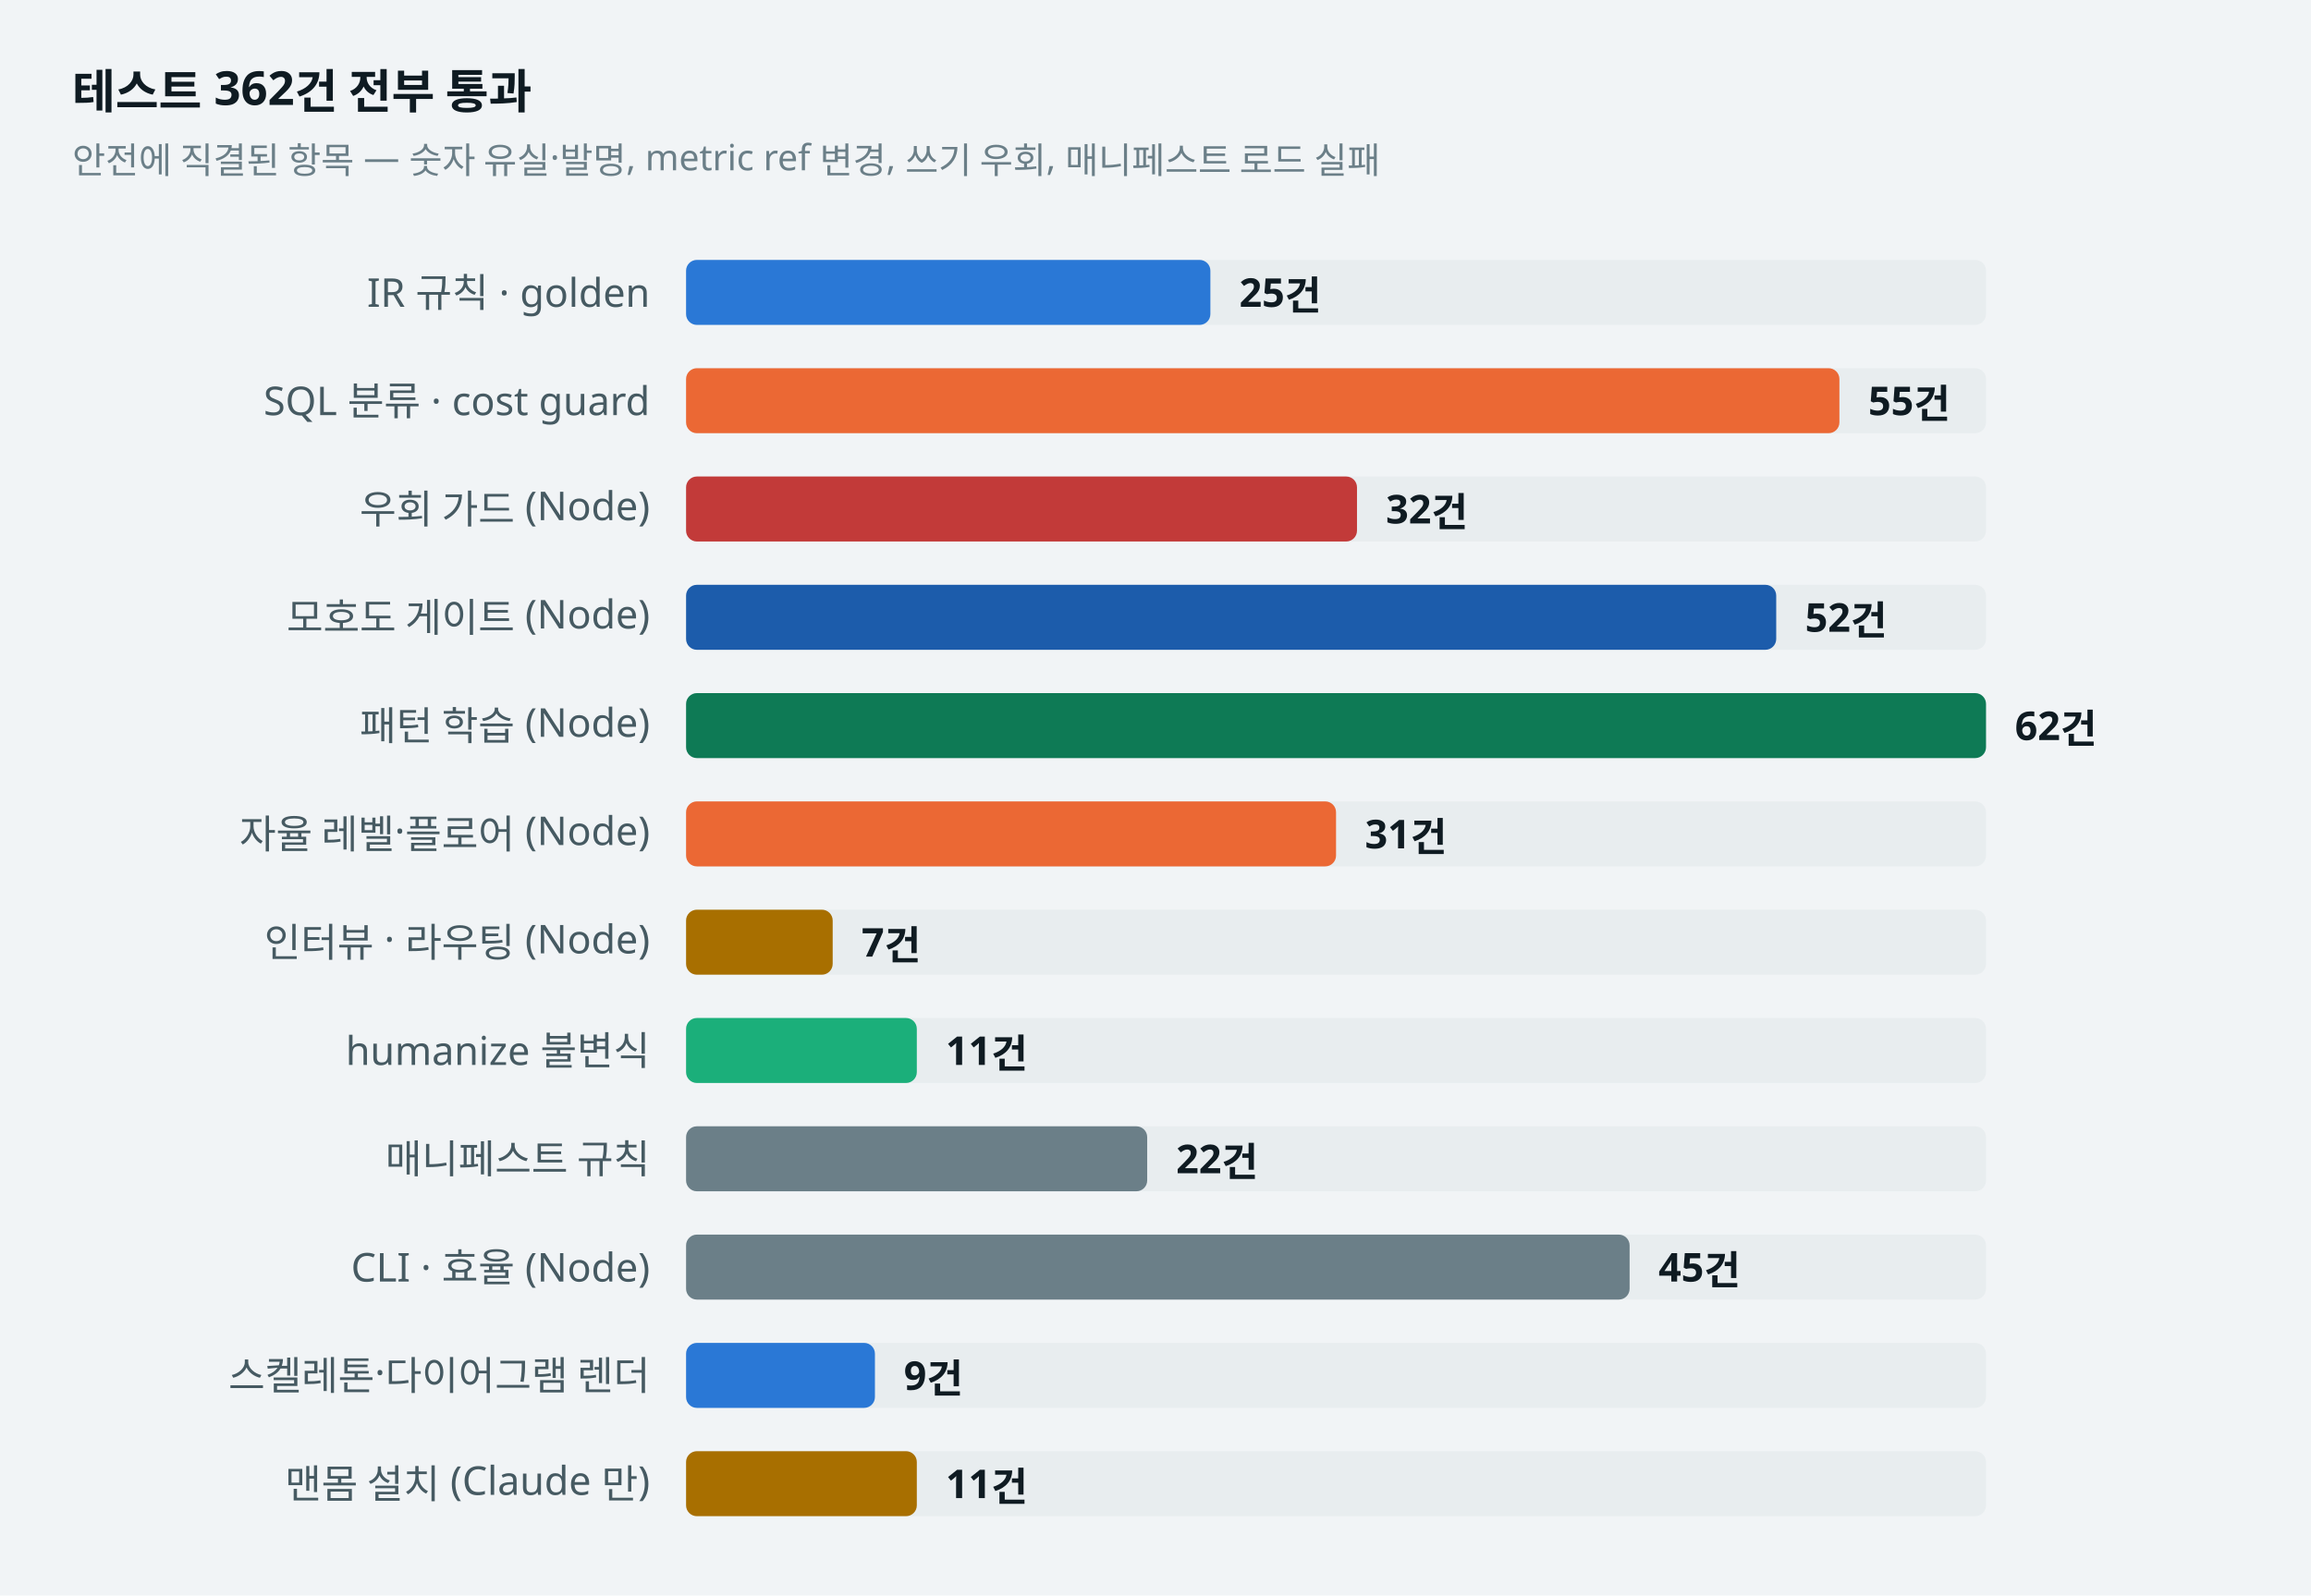
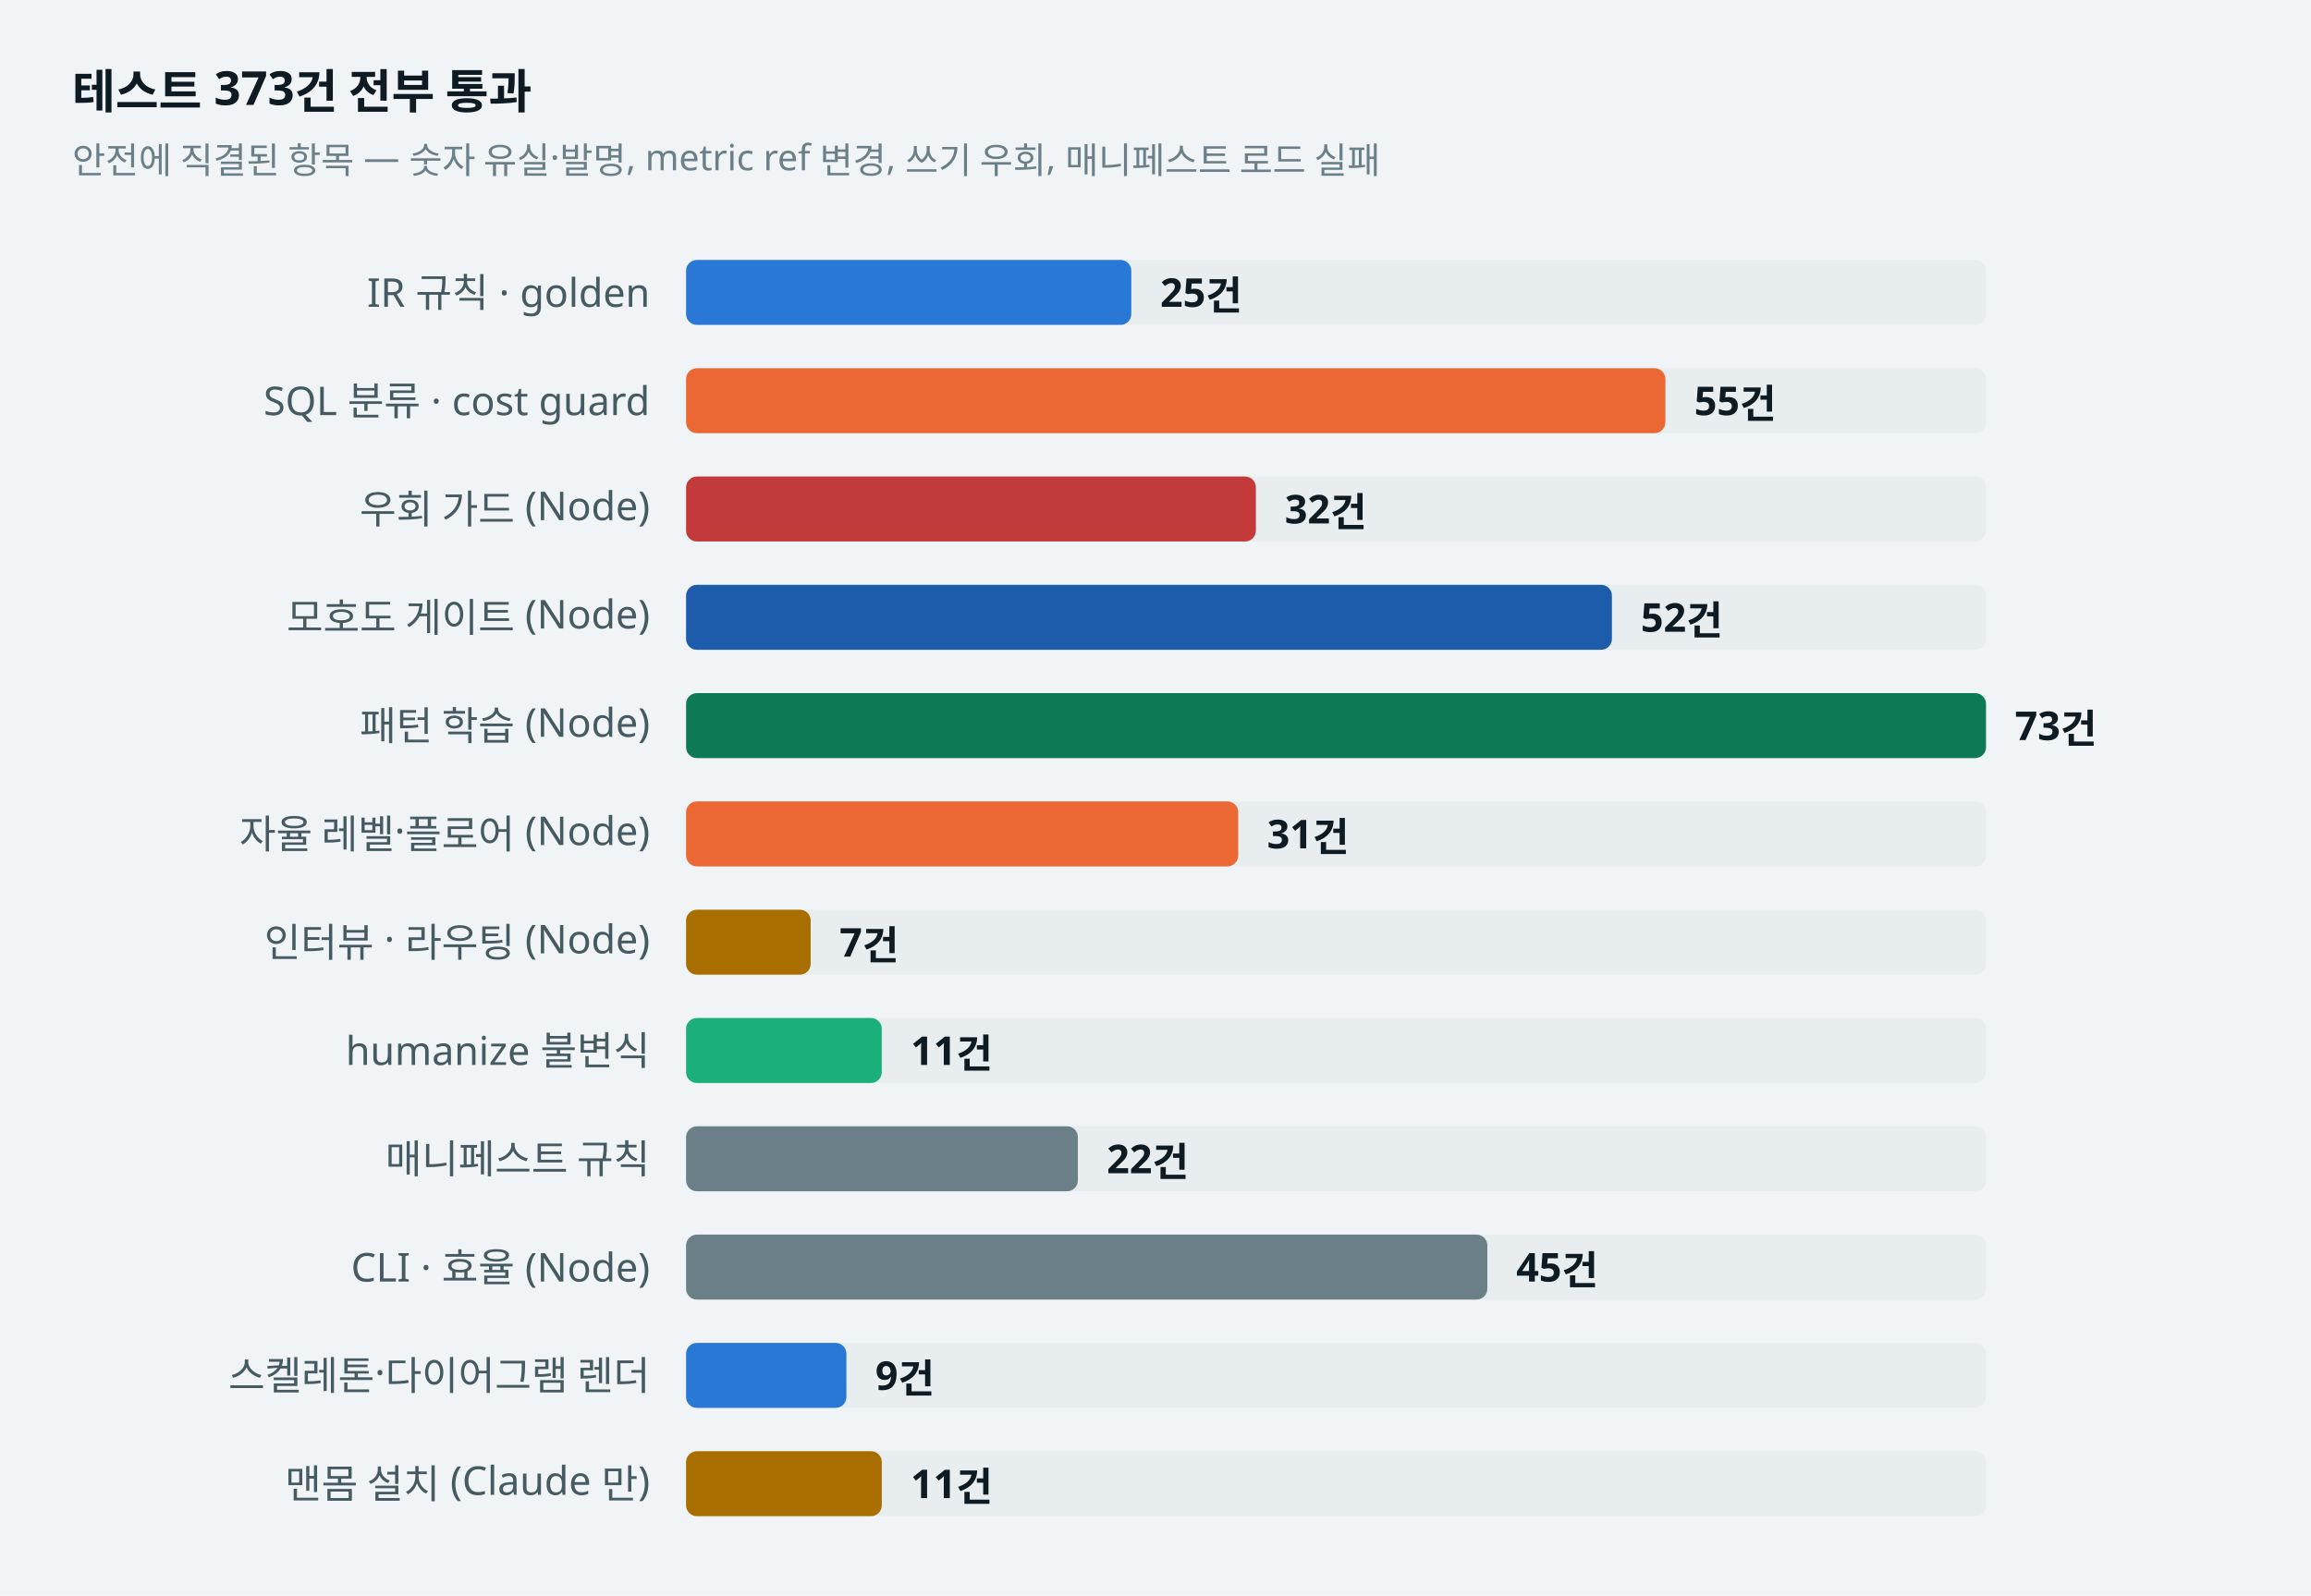
<svg xmlns="http://www.w3.org/2000/svg" viewBox="0 0 640 442" width="640" height="442" role="img" aria-label="som test suites">
  <rect width="640" height="442" fill="#f1f4f6" />
  <defs>
    <marker id="ar" markerWidth="9" markerHeight="7" refX="8.5" refY="3.5" orient="auto">
      <path d="M0,0 L9,3.5 L0,7 Z" fill="#b6c4c9" />
    </marker>
    <marker id="ar-acc" markerWidth="9" markerHeight="7" refX="8.5" refY="3.5" orient="auto">
      <path d="M0,0 L9,3.5 L0,7 Z" fill="#1c5cab" />
    </marker>
    <marker id="ar-good" markerWidth="9" markerHeight="7" refX="8.5" refY="3.5" orient="auto">
      <path d="M0,0 L9,3.5 L0,7 Z" fill="#0e7a55" />
    </marker>
    <marker id="ar-crit" markerWidth="9" markerHeight="7" refX="8.5" refY="3.5" orient="auto">
      <path d="M0,0 L9,3.5 L0,7 Z" fill="#c23a39" />
    </marker>
  </defs>
-   <text x="20" y="30" text-anchor="start" font-family="IBM Plex Sans KR, Malgun Gothic, system-ui, sans-serif" font-size="13" font-weight="650" fill="#0f1b22">테스트 362건 전부 통과</text>
+   <text x="20" y="30" text-anchor="start" font-family="IBM Plex Sans KR, Malgun Gothic, system-ui, sans-serif" font-size="13" font-weight="650" fill="#0f1b22">테스트 373건 전부 통과</text>
  <text x="20" y="48" text-anchor="start" font-family="IBM Plex Sans KR, Malgun Gothic, system-ui, sans-serif" font-size="10" font-weight="400" fill="#6b7f88">안전에 직결된 항목 — 숫자 유실·발명, metric ref 변경, 쓰기 우회, 매니페스트 로드 실패</text>
  <text x="180" y="85.0" text-anchor="end" font-family="IBM Plex Sans KR, Malgun Gothic, system-ui, sans-serif" font-size="11" fill="#465a62">IR 규칙 · golden</text>
  <rect x="190" y="72" width="360" height="18" rx="3" fill="#e8edef" />
-   <rect x="190" y="72" width="145.2" height="18" rx="3" fill="#2a78d6" />
-   <text x="343.2" y="85.0" font-family="IBM Plex Sans KR, Malgun Gothic, system-ui, sans-serif" font-size="11" font-weight="650" fill="#0f1b22">25건</text>
+   <rect x="190" y="72" width="123.3" height="18" rx="3" fill="#2a78d6" />
+   <text x="321.3" y="85.0" font-family="IBM Plex Sans KR, Malgun Gothic, system-ui, sans-serif" font-size="11" font-weight="650" fill="#0f1b22">25건</text>
  <text x="180" y="115.0" text-anchor="end" font-family="IBM Plex Sans KR, Malgun Gothic, system-ui, sans-serif" font-size="11" fill="#465a62">SQL 분류 · cost guard</text>
  <rect x="190" y="102" width="360" height="18" rx="3" fill="#e8edef" />
-   <rect x="190" y="102" width="319.4" height="18" rx="3" fill="#eb6834" />
-   <text x="517.4" y="115.0" font-family="IBM Plex Sans KR, Malgun Gothic, system-ui, sans-serif" font-size="11" font-weight="650" fill="#0f1b22">55건</text>
+   <rect x="190" y="102" width="271.2" height="18" rx="3" fill="#eb6834" />
+   <text x="469.2" y="115.0" font-family="IBM Plex Sans KR, Malgun Gothic, system-ui, sans-serif" font-size="11" font-weight="650" fill="#0f1b22">55건</text>
  <text x="180" y="145.0" text-anchor="end" font-family="IBM Plex Sans KR, Malgun Gothic, system-ui, sans-serif" font-size="11" fill="#465a62">우회 가드 (Node)</text>
  <rect x="190" y="132" width="360" height="18" rx="3" fill="#e8edef" />
-   <rect x="190" y="132" width="185.8" height="18" rx="3" fill="#c23a39" />
-   <text x="383.8" y="145.0" font-family="IBM Plex Sans KR, Malgun Gothic, system-ui, sans-serif" font-size="11" font-weight="650" fill="#0f1b22">32건</text>
+   <rect x="190" y="132" width="157.8" height="18" rx="3" fill="#c23a39" />
+   <text x="355.8" y="145.0" font-family="IBM Plex Sans KR, Malgun Gothic, system-ui, sans-serif" font-size="11" font-weight="650" fill="#0f1b22">32건</text>
  <text x="180" y="175.0" text-anchor="end" font-family="IBM Plex Sans KR, Malgun Gothic, system-ui, sans-serif" font-size="11" fill="#465a62">모호도 게이트 (Node)</text>
  <rect x="190" y="162" width="360" height="18" rx="3" fill="#e8edef" />
-   <rect x="190" y="162" width="301.9" height="18" rx="3" fill="#1c5cab" />
-   <text x="499.9" y="175.0" font-family="IBM Plex Sans KR, Malgun Gothic, system-ui, sans-serif" font-size="11" font-weight="650" fill="#0f1b22">52건</text>
+   <rect x="190" y="162" width="256.4" height="18" rx="3" fill="#1c5cab" />
+   <text x="454.4" y="175.0" font-family="IBM Plex Sans KR, Malgun Gothic, system-ui, sans-serif" font-size="11" font-weight="650" fill="#0f1b22">52건</text>
  <text x="180" y="205.0" text-anchor="end" font-family="IBM Plex Sans KR, Malgun Gothic, system-ui, sans-serif" font-size="11" fill="#465a62">패턴 학습 (Node)</text>
  <rect x="190" y="192" width="360" height="18" rx="3" fill="#e8edef" />
  <rect x="190" y="192" width="360.0" height="18" rx="3" fill="#0e7a55" />
-   <text x="558.0" y="205.0" font-family="IBM Plex Sans KR, Malgun Gothic, system-ui, sans-serif" font-size="11" font-weight="650" fill="#0f1b22">62건</text>
+   <text x="558.0" y="205.0" font-family="IBM Plex Sans KR, Malgun Gothic, system-ui, sans-serif" font-size="11" font-weight="650" fill="#0f1b22">73건</text>
  <text x="180" y="235.0" text-anchor="end" font-family="IBM Plex Sans KR, Malgun Gothic, system-ui, sans-serif" font-size="11" fill="#465a62">자율 레벨·플로어 (Node)</text>
  <rect x="190" y="222" width="360" height="18" rx="3" fill="#e8edef" />
-   <rect x="190" y="222" width="180.0" height="18" rx="3" fill="#eb6834" />
-   <text x="378.0" y="235.0" font-family="IBM Plex Sans KR, Malgun Gothic, system-ui, sans-serif" font-size="11" font-weight="650" fill="#0f1b22">31건</text>
+   <rect x="190" y="222" width="152.9" height="18" rx="3" fill="#eb6834" />
+   <text x="350.9" y="235.0" font-family="IBM Plex Sans KR, Malgun Gothic, system-ui, sans-serif" font-size="11" font-weight="650" fill="#0f1b22">31건</text>
  <text x="180" y="265.0" text-anchor="end" font-family="IBM Plex Sans KR, Malgun Gothic, system-ui, sans-serif" font-size="11" fill="#465a62">인터뷰 · 라우팅 (Node)</text>
  <rect x="190" y="252" width="360" height="18" rx="3" fill="#e8edef" />
-   <rect x="190" y="252" width="40.6" height="18" rx="3" fill="#a86f00" />
-   <text x="238.6" y="265.0" font-family="IBM Plex Sans KR, Malgun Gothic, system-ui, sans-serif" font-size="11" font-weight="650" fill="#0f1b22">7건</text>
+   <rect x="190" y="252" width="34.5" height="18" rx="3" fill="#a86f00" />
+   <text x="232.5" y="265.0" font-family="IBM Plex Sans KR, Malgun Gothic, system-ui, sans-serif" font-size="11" font-weight="650" fill="#0f1b22">7건</text>
  <text x="180" y="295.0" text-anchor="end" font-family="IBM Plex Sans KR, Malgun Gothic, system-ui, sans-serif" font-size="11" fill="#465a62">humanize 불변식</text>
  <rect x="190" y="282" width="360" height="18" rx="3" fill="#e8edef" />
-   <rect x="190" y="282" width="63.9" height="18" rx="3" fill="#1baf7a" />
-   <text x="261.9" y="295.0" font-family="IBM Plex Sans KR, Malgun Gothic, system-ui, sans-serif" font-size="11" font-weight="650" fill="#0f1b22">11건</text>
+   <rect x="190" y="282" width="54.2" height="18" rx="3" fill="#1baf7a" />
+   <text x="252.2" y="295.0" font-family="IBM Plex Sans KR, Malgun Gothic, system-ui, sans-serif" font-size="11" font-weight="650" fill="#0f1b22">11건</text>
  <text x="180" y="325.0" text-anchor="end" font-family="IBM Plex Sans KR, Malgun Gothic, system-ui, sans-serif" font-size="11" fill="#465a62">매니페스트 규칙</text>
  <rect x="190" y="312" width="360" height="18" rx="3" fill="#e8edef" />
-   <rect x="190" y="312" width="127.7" height="18" rx="3" fill="#6b7f88" />
-   <text x="325.7" y="325.0" font-family="IBM Plex Sans KR, Malgun Gothic, system-ui, sans-serif" font-size="11" font-weight="650" fill="#0f1b22">22건</text>
+   <rect x="190" y="312" width="108.5" height="18" rx="3" fill="#6b7f88" />
+   <text x="306.5" y="325.0" font-family="IBM Plex Sans KR, Malgun Gothic, system-ui, sans-serif" font-size="11" font-weight="650" fill="#0f1b22">22건</text>
  <text x="180" y="355.0" text-anchor="end" font-family="IBM Plex Sans KR, Malgun Gothic, system-ui, sans-serif" font-size="11" fill="#465a62">CLI · 효율 (Node)</text>
  <rect x="190" y="342" width="360" height="18" rx="3" fill="#e8edef" />
-   <rect x="190" y="342" width="261.3" height="18" rx="3" fill="#6b7f88" />
-   <text x="459.3" y="355.0" font-family="IBM Plex Sans KR, Malgun Gothic, system-ui, sans-serif" font-size="11" font-weight="650" fill="#0f1b22">45건</text>
+   <rect x="190" y="342" width="221.9" height="18" rx="3" fill="#6b7f88" />
+   <text x="419.9" y="355.0" font-family="IBM Plex Sans KR, Malgun Gothic, system-ui, sans-serif" font-size="11" font-weight="650" fill="#0f1b22">45건</text>
  <text x="180" y="385.0" text-anchor="end" font-family="IBM Plex Sans KR, Malgun Gothic, system-ui, sans-serif" font-size="11" fill="#465a62">스켈레톤·다이어그램 렌더</text>
  <rect x="190" y="372" width="360" height="18" rx="3" fill="#e8edef" />
-   <rect x="190" y="372" width="52.3" height="18" rx="3" fill="#2a78d6" />
-   <text x="250.3" y="385.0" font-family="IBM Plex Sans KR, Malgun Gothic, system-ui, sans-serif" font-size="11" font-weight="650" fill="#0f1b22">9건</text>
+   <rect x="190" y="372" width="44.4" height="18" rx="3" fill="#2a78d6" />
+   <text x="242.4" y="385.0" font-family="IBM Plex Sans KR, Malgun Gothic, system-ui, sans-serif" font-size="11" font-weight="650" fill="#0f1b22">9건</text>
  <text x="180" y="415.0" text-anchor="end" font-family="IBM Plex Sans KR, Malgun Gothic, system-ui, sans-serif" font-size="11" fill="#465a62">맨몸 설치 (Claude 만)</text>
  <rect x="190" y="402" width="360" height="18" rx="3" fill="#e8edef" />
-   <rect x="190" y="402" width="63.9" height="18" rx="3" fill="#a86f00" />
-   <text x="261.9" y="415.0" font-family="IBM Plex Sans KR, Malgun Gothic, system-ui, sans-serif" font-size="11" font-weight="650" fill="#0f1b22">11건</text>
+   <rect x="190" y="402" width="54.2" height="18" rx="3" fill="#a86f00" />
+   <text x="252.2" y="415.0" font-family="IBM Plex Sans KR, Malgun Gothic, system-ui, sans-serif" font-size="11" font-weight="650" fill="#0f1b22">11건</text>
</svg>
